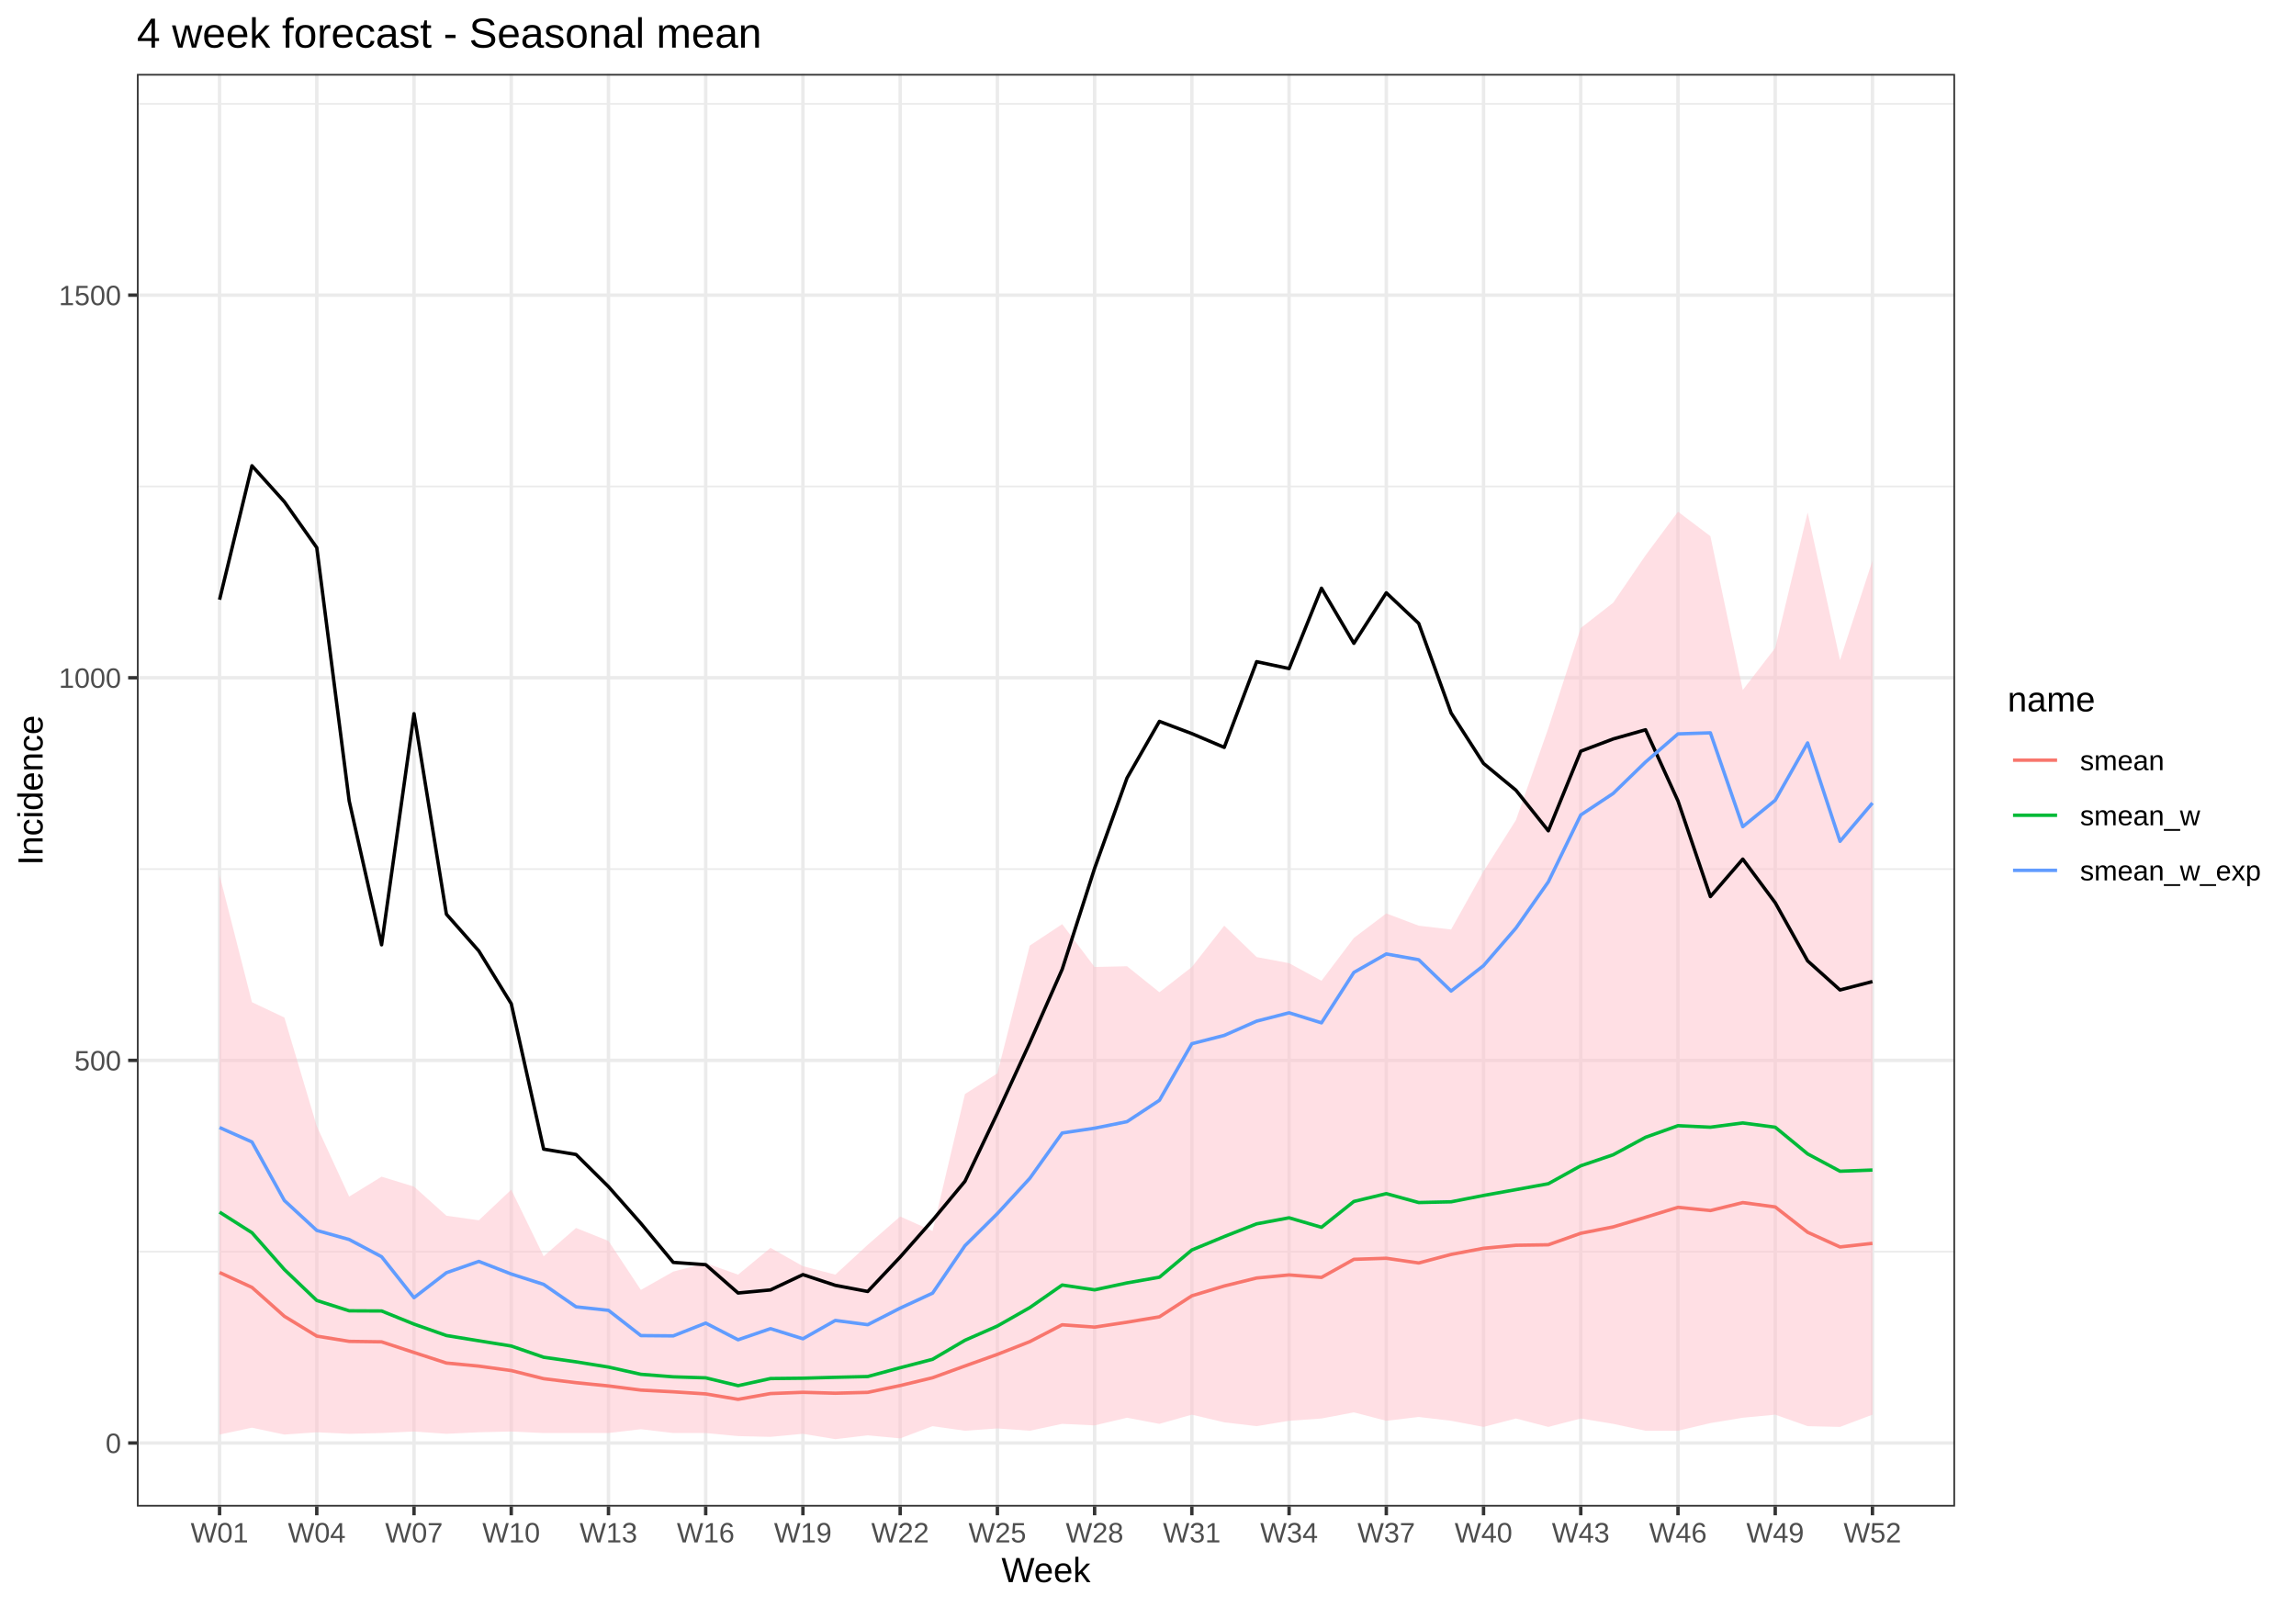
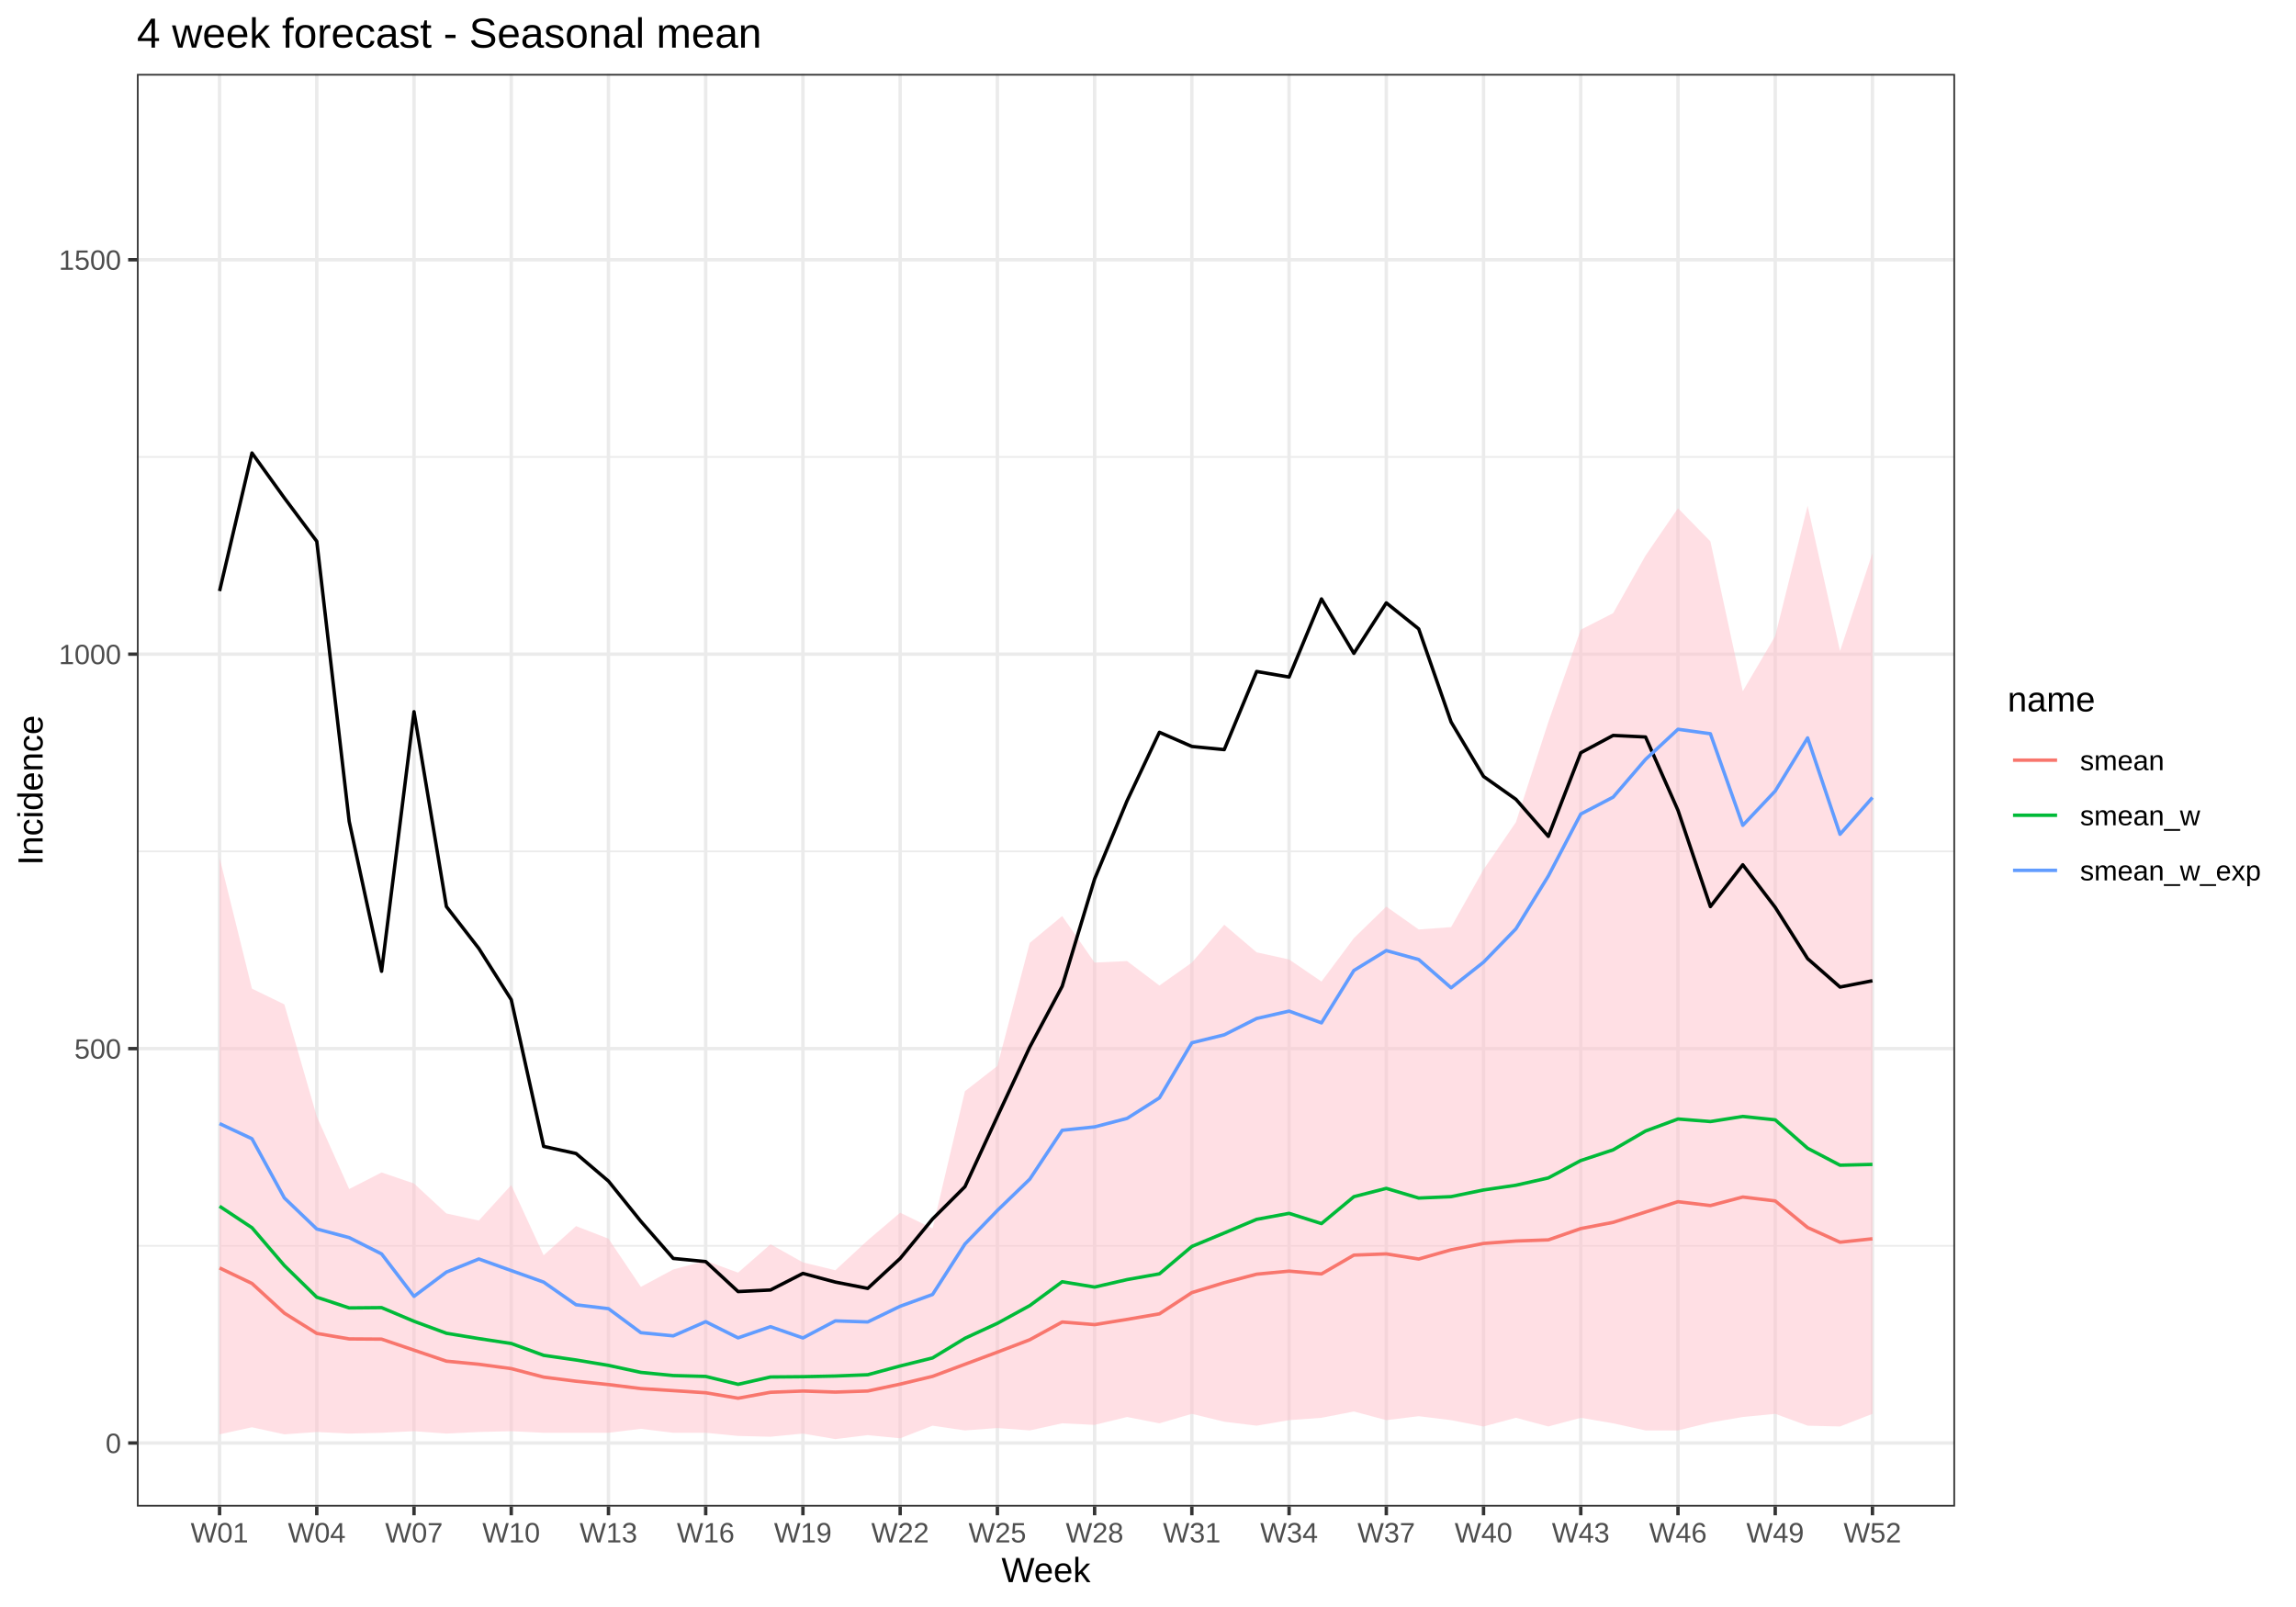
<svg xmlns="http://www.w3.org/2000/svg" class="svglite" width="720.00pt" height="504.00pt" viewBox="0 0 720.00 504.00">
  <defs>
    <style type="text/css">
    .svglite line, .svglite polyline, .svglite polygon, .svglite path, .svglite rect, .svglite circle {
      fill: none;
      stroke: #000000;
      stroke-linecap: round;
      stroke-linejoin: round;
      stroke-miterlimit: 10.00;
    }
    .svglite text {
      white-space: pre;
    }
  </style>
  </defs>
  <rect width="100%" height="100%" style="stroke: none; fill: #FFFFFF;" />
  <defs>
    <clipPath id="cpMC4wMHw3MjAuMDB8MC4wMHw1MDQuMDA=">
      <rect x="0.00" y="0.00" width="720.00" height="504.00" />
    </clipPath>
  </defs>
  <g clip-path="url(#cpMC4wMHw3MjAuMDB8MC4wMHw1MDQuMDA=)">
    <rect x="0.00" y="-0" width="720.00" height="504.00" style="stroke-width: 1.07; stroke: #FFFFFF; fill: #FFFFFF;" />
  </g>
  <defs>
    <clipPath id="cpNDIuOTN8NjEzLjA5fDIzLjE4fDQ3Mi41MA==">
      <rect x="42.93" y="23.18" width="570.16" height="449.33" />
    </clipPath>
  </defs>
  <g clip-path="url(#cpNDIuOTN8NjEzLjA5fDIzLjE4fDQ3Mi41MA==)">
    <rect x="42.93" y="23.18" width="570.16" height="449.33" style="stroke-width: 1.07; stroke: none; fill: #FFFFFF;" />
-     <polyline points="42.93,392.56 613.09,392.56 " style="stroke-width: 0.53; stroke: #EBEBEB; stroke-linecap: butt;" />
-     <polyline points="42.93,272.56 613.09,272.56 " style="stroke-width: 0.53; stroke: #EBEBEB; stroke-linecap: butt;" />
-     <polyline points="42.93,152.56 613.09,152.56 " style="stroke-width: 0.53; stroke: #EBEBEB; stroke-linecap: butt;" />
-     <polyline points="42.93,32.56 613.09,32.56 " style="stroke-width: 0.53; stroke: #EBEBEB; stroke-linecap: butt;" />
-     <polyline points="42.93,452.56 613.09,452.56 " style="stroke-width: 1.07; stroke: #EBEBEB; stroke-linecap: butt;" />
-     <polyline points="42.93,332.56 613.09,332.56 " style="stroke-width: 1.07; stroke: #EBEBEB; stroke-linecap: butt;" />
-     <polyline points="42.93,212.56 613.09,212.56 " style="stroke-width: 1.07; stroke: #EBEBEB; stroke-linecap: butt;" />
-     <polyline points="42.93,92.56 613.09,92.56 " style="stroke-width: 1.07; stroke: #EBEBEB; stroke-linecap: butt;" />
+     <polyline points="42.93,390.72 613.09,390.72 " style="stroke-width: 0.53; stroke: #EBEBEB; stroke-linecap: butt;" />
+     <polyline points="42.93,267.02 613.09,267.02 " style="stroke-width: 0.53; stroke: #EBEBEB; stroke-linecap: butt;" />
+     <polyline points="42.93,143.31 613.09,143.31 " style="stroke-width: 0.53; stroke: #EBEBEB; stroke-linecap: butt;" />
+     <polyline points="42.93,452.57 613.09,452.57 " style="stroke-width: 1.07; stroke: #EBEBEB; stroke-linecap: butt;" />
+     <polyline points="42.93,328.87 613.09,328.87 " style="stroke-width: 1.07; stroke: #EBEBEB; stroke-linecap: butt;" />
+     <polyline points="42.93,205.16 613.09,205.16 " style="stroke-width: 1.07; stroke: #EBEBEB; stroke-linecap: butt;" />
+     <polyline points="42.93,81.46 613.09,81.46 " style="stroke-width: 1.07; stroke: #EBEBEB; stroke-linecap: butt;" />
    <polyline points="68.85,472.50 68.85,23.18 " style="stroke-width: 1.07; stroke: #EBEBEB; stroke-linecap: butt;" />
    <polyline points="99.34,472.50 99.34,23.18 " style="stroke-width: 1.07; stroke: #EBEBEB; stroke-linecap: butt;" />
    <polyline points="129.83,472.50 129.83,23.18 " style="stroke-width: 1.07; stroke: #EBEBEB; stroke-linecap: butt;" />
    <polyline points="160.32,472.50 160.32,23.18 " style="stroke-width: 1.07; stroke: #EBEBEB; stroke-linecap: butt;" />
    <polyline points="190.81,472.50 190.81,23.18 " style="stroke-width: 1.07; stroke: #EBEBEB; stroke-linecap: butt;" />
    <polyline points="221.30,472.50 221.30,23.18 " style="stroke-width: 1.07; stroke: #EBEBEB; stroke-linecap: butt;" />
    <polyline points="251.79,472.50 251.79,23.18 " style="stroke-width: 1.07; stroke: #EBEBEB; stroke-linecap: butt;" />
    <polyline points="282.28,472.50 282.28,23.18 " style="stroke-width: 1.07; stroke: #EBEBEB; stroke-linecap: butt;" />
    <polyline points="312.77,472.50 312.77,23.18 " style="stroke-width: 1.07; stroke: #EBEBEB; stroke-linecap: butt;" />
    <polyline points="343.26,472.50 343.26,23.18 " style="stroke-width: 1.07; stroke: #EBEBEB; stroke-linecap: butt;" />
    <polyline points="373.75,472.50 373.75,23.18 " style="stroke-width: 1.07; stroke: #EBEBEB; stroke-linecap: butt;" />
    <polyline points="404.24,472.50 404.24,23.18 " style="stroke-width: 1.07; stroke: #EBEBEB; stroke-linecap: butt;" />
    <polyline points="434.73,472.50 434.73,23.18 " style="stroke-width: 1.07; stroke: #EBEBEB; stroke-linecap: butt;" />
    <polyline points="465.22,472.50 465.22,23.18 " style="stroke-width: 1.07; stroke: #EBEBEB; stroke-linecap: butt;" />
    <polyline points="495.71,472.50 495.71,23.18 " style="stroke-width: 1.07; stroke: #EBEBEB; stroke-linecap: butt;" />
    <polyline points="526.20,472.50 526.20,23.18 " style="stroke-width: 1.07; stroke: #EBEBEB; stroke-linecap: butt;" />
    <polyline points="556.69,472.50 556.69,23.18 " style="stroke-width: 1.07; stroke: #EBEBEB; stroke-linecap: butt;" />
    <polyline points="587.18,472.50 587.18,23.18 " style="stroke-width: 1.07; stroke: #EBEBEB; stroke-linecap: butt;" />
-     <polygon points="68.85,274.48 68.85,274.48 68.85,274.48 79.01,314.32 79.01,314.32 79.01,314.32 89.17,319.12 89.17,319.12 89.17,319.12 99.34,353.20 99.34,353.20 99.34,353.20 109.50,375.28 109.50,375.28 109.50,375.28 119.66,369.04 119.66,369.04 119.66,369.04 129.83,372.16 129.83,372.16 129.83,372.16 139.99,381.28 139.99,381.28 139.99,381.28 150.15,382.72 150.15,382.72 150.15,382.72 160.32,373.12 160.32,373.12 160.32,373.12 170.48,394.00 170.48,394.00 170.48,394.00 180.64,385.12 180.64,385.12 180.64,385.12 190.81,389.20 190.81,389.20 190.81,389.20 200.97,404.56 200.97,404.56 200.97,404.56 211.13,398.80 211.13,398.80 211.13,398.80 221.30,396.16 221.30,396.16 221.30,396.16 231.46,399.76 231.46,399.76 231.46,399.76 241.62,391.36 241.62,391.36 241.62,391.36 251.79,397.12 251.79,397.12 251.79,397.12 261.95,399.76 261.95,399.76 261.95,399.76 272.11,390.40 272.11,390.40 272.11,390.40 282.28,381.52 282.28,381.52 282.28,381.52 292.44,386.08 292.44,386.08 292.44,386.08 302.60,343.12 302.60,343.12 302.60,343.12 312.77,336.64 312.77,336.64 312.77,336.64 322.93,296.56 322.93,296.56 322.93,296.56 333.09,289.84 333.09,289.84 333.09,289.84 343.26,303.28 343.26,303.28 343.26,303.28 353.42,303.04 353.42,303.04 353.42,303.04 363.58,311.20 363.58,311.20 363.58,311.20 373.75,303.28 373.75,303.28 373.75,303.28 383.91,290.32 383.91,290.32 383.91,290.32 394.07,300.16 394.07,300.16 394.07,300.16 404.24,302.08 404.24,302.08 404.24,302.08 414.40,307.60 414.40,307.60 414.40,307.60 424.56,294.16 424.56,294.16 424.56,294.16 434.73,286.48 434.73,286.48 434.73,286.48 444.89,290.32 444.89,290.32 444.89,290.32 455.05,291.52 455.05,291.52 455.05,291.52 465.22,273.28 465.22,273.28 465.22,273.28 475.38,257.20 475.38,257.20 475.38,257.20 485.54,228.40 485.54,228.40 485.54,228.40 495.71,196.96 495.71,196.96 495.71,196.96 505.87,189.04 505.87,189.04 505.87,189.04 516.03,174.16 516.03,174.16 516.03,174.16 526.20,160.48 526.20,160.48 526.20,160.48 536.36,168.16 536.36,168.16 536.36,168.16 546.52,216.40 546.52,216.40 546.52,216.40 556.69,203.20 556.69,203.20 556.69,203.20 566.85,160.72 566.85,160.72 566.85,160.72 577.01,207.04 577.01,207.04 577.01,207.04 587.18,175.84 587.18,175.84 587.18,175.84 587.18,443.68 587.18,443.68 587.18,443.68 577.01,447.52 577.01,447.52 577.01,447.52 566.85,447.28 566.85,447.28 566.85,447.28 556.69,443.68 556.69,443.68 556.69,443.68 546.52,444.64 546.52,444.64 546.52,444.64 536.36,446.32 536.36,446.32 536.36,446.32 526.20,448.72 526.20,448.72 526.20,448.72 516.03,448.72 516.03,448.72 516.03,448.72 505.87,446.56 505.87,446.56 505.87,446.56 495.71,444.88 495.71,444.88 495.71,444.88 485.54,447.52 485.54,447.52 485.54,447.52 475.38,444.88 475.38,444.88 475.38,444.88 465.22,447.52 465.22,447.52 465.22,447.52 455.05,445.60 455.05,445.60 455.05,445.60 444.89,444.40 444.89,444.40 444.89,444.40 434.73,445.60 434.73,445.60 434.73,445.60 424.56,442.96 424.56,442.96 424.56,442.96 414.40,444.88 414.40,444.88 414.40,444.88 404.24,445.60 404.24,445.60 404.24,445.60 394.07,447.28 394.07,447.28 394.07,447.28 383.91,446.08 383.91,446.08 383.91,446.08 373.75,443.68 373.75,443.68 373.75,443.68 363.58,446.56 363.58,446.56 363.58,446.56 353.42,444.64 353.42,444.64 353.42,444.64 343.26,447.04 343.26,447.04 343.26,447.04 333.09,446.56 333.09,446.56 333.09,446.56 322.93,448.72 322.93,448.72 322.93,448.72 312.77,448.00 312.77,448.00 312.77,448.00 302.60,448.72 302.60,448.72 302.60,448.72 292.44,447.28 292.44,447.28 292.44,447.28 282.28,451.12 282.28,451.12 282.28,451.12 272.11,450.16 272.11,450.16 272.11,450.16 261.95,451.36 261.95,451.36 261.95,451.36 251.79,449.68 251.79,449.68 251.79,449.68 241.62,450.64 241.62,450.64 241.62,450.64 231.46,450.40 231.46,450.40 231.46,450.40 221.30,449.44 221.30,449.44 221.30,449.44 211.13,449.44 211.13,449.44 211.13,449.44 200.97,448.24 200.97,448.24 200.97,448.24 190.81,449.44 190.81,449.44 190.81,449.44 180.64,449.44 180.64,449.44 180.64,449.44 170.48,449.44 170.48,449.44 170.48,449.44 160.32,448.96 160.32,448.96 160.32,448.96 150.15,449.20 150.15,449.20 150.15,449.20 139.99,449.68 139.99,449.68 139.99,449.68 129.83,448.96 129.83,448.96 129.83,448.96 119.66,449.44 119.66,449.44 119.66,449.44 109.50,449.68 109.50,449.68 109.50,449.68 99.34,449.20 99.34,449.20 99.34,449.20 89.17,449.92 89.17,449.92 89.17,449.92 79.01,447.76 79.01,447.76 79.01,447.76 68.85,449.92 68.85,449.92 68.85,449.92 " style="stroke-width: 0.00; stroke: none; stroke-linecap: butt; fill: #FFC0CB; fill-opacity: 0.50;" />
-     <polyline points="68.85,274.48 68.85,274.48 68.85,274.48 79.01,314.32 79.01,314.32 79.01,314.32 89.17,319.12 89.17,319.12 89.17,319.12 99.34,353.20 99.34,353.20 99.34,353.20 109.50,375.28 109.50,375.28 109.50,375.28 119.66,369.04 119.66,369.04 119.66,369.04 129.83,372.16 129.83,372.16 129.83,372.16 139.99,381.28 139.99,381.28 139.99,381.28 150.15,382.72 150.15,382.72 150.15,382.72 160.32,373.12 160.32,373.12 160.32,373.12 170.48,394.00 170.48,394.00 170.48,394.00 180.64,385.12 180.64,385.12 180.64,385.12 190.81,389.20 190.81,389.20 190.81,389.20 200.97,404.56 200.97,404.56 200.97,404.56 211.13,398.80 211.13,398.80 211.13,398.80 221.30,396.16 221.30,396.16 221.30,396.16 231.46,399.76 231.46,399.76 231.46,399.76 241.62,391.36 241.62,391.36 241.62,391.36 251.79,397.12 251.79,397.12 251.79,397.12 261.95,399.76 261.95,399.76 261.95,399.76 272.11,390.40 272.11,390.40 272.11,390.40 282.28,381.52 282.28,381.52 282.28,381.52 292.44,386.08 292.44,386.08 292.44,386.08 302.60,343.12 302.60,343.12 302.60,343.12 312.77,336.64 312.77,336.64 312.77,336.64 322.93,296.56 322.93,296.56 322.93,296.56 333.09,289.84 333.09,289.84 333.09,289.84 343.26,303.28 343.26,303.28 343.26,303.28 353.42,303.04 353.42,303.04 353.42,303.04 363.58,311.20 363.58,311.20 363.58,311.20 373.75,303.28 373.75,303.28 373.75,303.28 383.91,290.32 383.91,290.32 383.91,290.32 394.07,300.16 394.07,300.16 394.07,300.16 404.24,302.08 404.24,302.08 404.24,302.08 414.40,307.60 414.40,307.60 414.40,307.60 424.56,294.16 424.56,294.16 424.56,294.16 434.73,286.48 434.73,286.48 434.73,286.48 444.89,290.32 444.89,290.32 444.89,290.32 455.05,291.52 455.05,291.52 455.05,291.52 465.22,273.28 465.22,273.28 465.22,273.28 475.38,257.20 475.38,257.20 475.38,257.20 485.54,228.40 485.54,228.40 485.54,228.40 495.71,196.96 495.71,196.96 495.71,196.96 505.87,189.04 505.87,189.04 505.87,189.04 516.03,174.16 516.03,174.16 516.03,174.16 526.20,160.48 526.20,160.48 526.20,160.48 536.36,168.16 536.36,168.16 536.36,168.16 546.52,216.40 546.52,216.40 546.52,216.40 556.69,203.20 556.69,203.20 556.69,203.20 566.85,160.72 566.85,160.72 566.85,160.72 577.01,207.04 577.01,207.04 577.01,207.04 587.18,175.84 587.18,175.84 587.18,175.84 " style="stroke-width: 1.07; stroke: none; stroke-linecap: butt;" />
-     <polyline points="587.18,443.68 587.18,443.68 587.18,443.68 577.01,447.52 577.01,447.52 577.01,447.52 566.85,447.28 566.85,447.28 566.85,447.28 556.69,443.68 556.69,443.68 556.69,443.68 546.52,444.64 546.52,444.64 546.52,444.64 536.36,446.32 536.36,446.32 536.36,446.32 526.20,448.72 526.20,448.72 526.20,448.72 516.03,448.72 516.03,448.72 516.03,448.72 505.87,446.56 505.87,446.56 505.87,446.56 495.71,444.88 495.71,444.88 495.71,444.88 485.54,447.52 485.54,447.52 485.54,447.52 475.38,444.88 475.38,444.88 475.38,444.88 465.22,447.52 465.22,447.52 465.22,447.52 455.05,445.60 455.05,445.60 455.05,445.60 444.89,444.40 444.89,444.40 444.89,444.40 434.73,445.60 434.73,445.60 434.73,445.60 424.56,442.96 424.56,442.96 424.56,442.96 414.40,444.88 414.40,444.88 414.40,444.88 404.24,445.60 404.24,445.60 404.24,445.60 394.07,447.28 394.07,447.28 394.07,447.28 383.91,446.08 383.91,446.08 383.91,446.08 373.75,443.68 373.75,443.68 373.75,443.68 363.58,446.56 363.58,446.56 363.58,446.56 353.42,444.64 353.42,444.64 353.42,444.64 343.26,447.04 343.26,447.04 343.26,447.04 333.09,446.56 333.09,446.56 333.09,446.56 322.93,448.72 322.93,448.72 322.93,448.72 312.77,448.00 312.77,448.00 312.77,448.00 302.60,448.72 302.60,448.72 302.60,448.72 292.44,447.28 292.44,447.28 292.44,447.28 282.28,451.12 282.28,451.12 282.28,451.12 272.11,450.16 272.11,450.16 272.11,450.16 261.95,451.36 261.95,451.36 261.95,451.36 251.79,449.68 251.79,449.68 251.79,449.68 241.62,450.64 241.62,450.64 241.62,450.64 231.46,450.40 231.46,450.40 231.46,450.40 221.30,449.44 221.30,449.44 221.30,449.44 211.13,449.44 211.13,449.44 211.13,449.44 200.97,448.24 200.97,448.24 200.97,448.24 190.81,449.44 190.81,449.44 190.81,449.44 180.64,449.44 180.64,449.44 180.64,449.44 170.48,449.44 170.48,449.44 170.48,449.44 160.32,448.96 160.32,448.96 160.32,448.96 150.15,449.20 150.15,449.20 150.15,449.20 139.99,449.68 139.99,449.68 139.99,449.68 129.83,448.96 129.83,448.96 129.83,448.96 119.66,449.44 119.66,449.44 119.66,449.44 109.50,449.68 109.50,449.68 109.50,449.68 99.34,449.20 99.34,449.20 99.34,449.20 89.17,449.92 89.17,449.92 89.17,449.92 79.01,447.76 79.01,447.76 79.01,447.76 68.85,449.92 68.85,449.92 68.85,449.92 " style="stroke-width: 1.07; stroke: none; stroke-linecap: butt;" />
-     <polyline points="68.85,188.08 79.01,146.08 89.17,157.36 99.34,171.76 109.50,251.20 119.66,296.32 129.83,223.84 139.99,286.72 150.15,298.24 160.32,314.80 170.48,360.40 180.64,362.08 190.81,372.16 200.97,383.68 211.13,395.92 221.30,396.64 231.46,405.52 241.62,404.56 251.79,399.76 261.95,403.12 272.11,405.04 282.28,394.24 292.44,382.72 302.60,370.48 312.77,349.12 322.93,327.04 333.09,304.00 343.26,272.32 353.42,244.00 363.58,226.24 373.75,230.08 383.91,234.40 394.07,207.52 404.24,209.68 414.40,184.48 424.56,201.76 434.73,185.92 444.89,195.52 455.05,223.60 465.22,239.44 475.38,247.84 485.54,260.56 495.71,235.60 505.87,231.76 516.03,228.88 526.20,251.20 536.36,281.20 546.52,269.44 556.69,283.12 566.85,301.36 577.01,310.48 587.18,307.84 " style="stroke-width: 1.07; stroke-linecap: butt;" />
-     <polyline points="68.85,399.09 79.01,403.76 89.17,412.82 99.34,419.04 109.50,420.69 119.66,420.84 129.83,424.18 139.99,427.49 150.15,428.45 160.32,429.85 170.48,432.39 180.64,433.65 190.81,434.67 200.97,435.97 211.13,436.51 221.30,437.17 231.46,438.87 241.62,437.06 251.79,436.67 261.95,436.95 272.11,436.69 282.28,434.55 292.44,432.10 302.60,428.41 312.77,424.77 322.93,420.78 333.09,415.49 343.26,416.22 353.42,414.68 363.58,412.99 373.75,406.40 383.91,403.32 394.07,400.82 404.24,399.86 414.40,400.63 424.56,394.96 434.73,394.63 444.89,396.11 455.05,393.42 465.22,391.50 475.38,390.55 485.54,390.40 495.71,386.79 505.87,384.79 516.03,381.77 526.20,378.65 536.36,379.66 546.52,377.17 556.69,378.53 566.85,386.47 577.01,391.08 587.18,389.95 " style="stroke-width: 1.07; stroke: #F8766D; stroke-linecap: butt;" />
-     <polyline points="68.85,380.15 79.01,386.61 89.17,398.15 99.34,407.87 109.50,411.11 119.66,411.16 129.83,415.28 139.99,418.86 150.15,420.51 160.32,422.15 170.48,425.67 180.64,427.11 190.81,428.75 200.97,431.02 211.13,431.81 221.30,432.13 231.46,434.58 241.62,432.35 251.79,432.24 261.95,431.96 272.11,431.72 282.28,428.96 292.44,426.32 302.60,420.35 312.77,415.88 322.93,410.10 333.09,403.02 343.26,404.53 353.42,402.36 363.58,400.57 373.75,392.03 383.91,387.82 394.07,383.83 404.24,381.94 414.40,384.91 424.56,376.81 434.73,374.36 444.89,377.15 455.05,376.92 465.22,374.93 475.38,373.10 485.54,371.25 495.71,365.62 505.87,362.17 516.03,356.68 526.20,353.05 536.36,353.52 546.52,352.19 556.69,353.53 566.85,361.89 577.01,367.33 587.18,366.95 " style="stroke-width: 1.07; stroke: #00BA38; stroke-linecap: butt;" />
-     <polyline points="68.85,353.62 79.01,358.15 89.17,376.51 99.34,385.90 109.50,388.75 119.66,394.14 129.83,406.99 139.99,399.16 150.15,395.61 160.32,399.57 170.48,402.82 180.64,409.86 190.81,410.96 200.97,418.88 211.13,418.97 221.30,414.96 231.46,420.19 241.62,416.70 251.79,419.87 261.95,414.13 272.11,415.46 282.28,410.27 292.44,405.57 302.60,390.69 312.77,380.61 322.93,369.56 333.09,355.34 343.26,353.83 353.42,351.78 363.58,345.08 373.75,327.34 383.91,324.73 394.07,320.26 404.24,317.64 414.40,320.79 424.56,304.98 434.73,299.19 444.89,301.00 455.05,310.81 465.22,302.85 475.38,291.07 485.54,276.57 495.71,255.60 505.87,248.85 516.03,238.98 526.20,230.17 536.36,229.84 546.52,259.27 556.69,250.98 566.85,233.00 577.01,263.86 587.18,251.84 " style="stroke-width: 1.07; stroke: #619CFF; stroke-linecap: butt;" />
+     <polygon points="68.85,268.99 68.85,268.99 68.85,268.99 79.01,310.06 79.01,310.06 79.01,310.06 89.17,315.01 89.17,315.01 89.17,315.01 99.34,350.15 99.34,350.15 99.34,350.15 109.50,372.91 109.50,372.91 109.50,372.91 119.66,367.71 119.66,367.71 119.66,367.71 129.83,371.18 129.83,371.18 129.83,371.18 139.99,380.58 139.99,380.58 139.99,380.58 150.15,382.80 150.15,382.80 150.15,382.80 160.32,371.67 160.32,371.67 160.32,371.67 170.48,393.69 170.48,393.69 170.48,393.69 180.64,384.54 180.64,384.54 180.64,384.54 190.81,388.49 190.81,388.49 190.81,388.49 200.97,403.59 200.97,403.59 200.97,403.59 211.13,398.14 211.13,398.14 211.13,398.14 221.30,395.42 221.30,395.42 221.30,395.42 231.46,399.13 231.46,399.13 231.46,399.13 241.62,390.23 241.62,390.23 241.62,390.23 251.79,395.92 251.79,395.92 251.79,395.92 261.95,398.39 261.95,398.39 261.95,398.39 272.11,388.99 272.11,388.99 272.11,388.99 282.28,380.33 282.28,380.33 282.28,380.33 292.44,385.28 292.44,385.28 292.44,385.28 302.60,342.23 302.60,342.23 302.60,342.23 312.77,334.31 312.77,334.31 312.77,334.31 322.93,295.71 322.93,295.71 322.93,295.71 333.09,287.30 333.09,287.30 333.09,287.30 343.26,301.90 343.26,301.90 343.26,301.90 353.42,301.41 353.42,301.41 353.42,301.41 363.58,309.08 363.58,309.08 363.58,309.08 373.75,301.90 373.75,301.90 373.75,301.90 383.91,290.02 383.91,290.02 383.91,290.02 394.07,298.68 394.07,298.68 394.07,298.68 404.24,300.91 404.24,300.91 404.24,300.91 414.40,307.84 414.40,307.84 414.40,307.84 424.56,294.23 424.56,294.23 424.56,294.23 434.73,284.33 434.73,284.33 434.73,284.33 444.89,291.51 444.89,291.51 444.89,291.51 455.05,290.77 455.05,290.77 455.05,290.77 465.22,272.71 465.22,272.71 465.22,272.71 475.38,257.86 475.38,257.86 475.38,257.86 485.54,226.44 485.54,226.44 485.54,226.44 495.71,197.49 495.71,197.49 495.71,197.49 505.87,192.30 505.87,192.30 505.87,192.30 516.03,174.24 516.03,174.24 516.03,174.24 526.20,159.39 526.20,159.39 526.20,159.39 536.36,169.78 536.36,169.78 536.36,169.78 546.52,216.79 546.52,216.79 546.52,216.79 556.69,199.47 556.69,199.47 556.69,199.47 566.85,158.65 566.85,158.65 566.85,158.65 577.01,204.17 577.01,204.17 577.01,204.17 587.18,173.49 587.18,173.49 587.18,173.49 587.18,443.42 587.18,443.42 587.18,443.42 577.01,447.38 577.01,447.38 577.01,447.38 566.85,447.13 566.85,447.13 566.85,447.13 556.69,443.42 556.69,443.42 556.69,443.42 546.52,444.41 546.52,444.41 546.52,444.41 536.36,446.14 536.36,446.14 536.36,446.14 526.20,448.62 526.20,448.62 526.20,448.62 516.03,448.62 516.03,448.62 516.03,448.62 505.87,446.39 505.87,446.39 505.87,446.39 495.71,444.66 495.71,444.66 495.71,444.66 485.54,447.38 485.54,447.38 485.54,447.38 475.38,444.66 475.38,444.66 475.38,444.66 465.22,447.38 465.22,447.38 465.22,447.38 455.05,445.40 455.05,445.40 455.05,445.40 444.89,444.16 444.89,444.16 444.89,444.16 434.73,445.40 434.73,445.40 434.73,445.40 424.56,442.68 424.56,442.68 424.56,442.68 414.40,444.66 414.40,444.66 414.40,444.66 404.24,445.40 404.24,445.40 404.24,445.40 394.07,447.13 394.07,447.13 394.07,447.13 383.91,445.89 383.91,445.89 383.91,445.89 373.75,443.42 373.75,443.42 373.75,443.42 363.58,446.39 363.58,446.39 363.58,446.39 353.42,444.41 353.42,444.41 353.42,444.41 343.26,446.88 343.26,446.88 343.26,446.88 333.09,446.39 333.09,446.39 333.09,446.39 322.93,448.62 322.93,448.62 322.93,448.62 312.77,447.87 312.77,447.87 312.77,447.87 302.60,448.62 302.60,448.62 302.60,448.62 292.44,447.13 292.44,447.13 292.44,447.13 282.28,451.09 282.28,451.09 282.28,451.09 272.11,450.10 272.11,450.10 272.11,450.10 261.95,451.34 261.95,451.34 261.95,451.34 251.79,449.61 251.79,449.61 251.79,449.61 241.62,450.60 241.62,450.60 241.62,450.60 231.46,450.35 231.46,450.35 231.46,450.35 221.30,449.36 221.30,449.36 221.30,449.36 211.13,449.36 211.13,449.36 211.13,449.36 200.97,448.12 200.97,448.12 200.97,448.12 190.81,449.36 190.81,449.36 190.81,449.36 180.64,449.36 180.64,449.36 180.64,449.36 170.48,449.36 170.48,449.36 170.48,449.36 160.32,448.86 160.32,448.86 160.32,448.86 150.15,449.11 150.15,449.11 150.15,449.11 139.99,449.61 139.99,449.61 139.99,449.61 129.83,448.86 129.83,448.86 129.83,448.86 119.66,449.36 119.66,449.36 119.66,449.36 109.50,449.61 109.50,449.61 109.50,449.61 99.34,449.11 99.34,449.11 99.34,449.11 89.17,449.85 89.17,449.85 89.17,449.85 79.01,447.63 79.01,447.63 79.01,447.63 68.85,449.85 68.85,449.85 68.85,449.85 " style="stroke-width: 0.00; stroke: none; stroke-linecap: butt; fill: #FFC0CB; fill-opacity: 0.50;" />
+     <polyline points="68.85,268.99 68.85,268.99 68.85,268.99 79.01,310.06 79.01,310.06 79.01,310.06 89.17,315.01 89.17,315.01 89.17,315.01 99.34,350.15 99.34,350.15 99.34,350.15 109.50,372.91 109.50,372.91 109.50,372.91 119.66,367.71 119.66,367.71 119.66,367.71 129.83,371.18 129.83,371.18 129.83,371.18 139.99,380.58 139.99,380.58 139.99,380.58 150.15,382.80 150.15,382.80 150.15,382.80 160.32,371.67 160.32,371.67 160.32,371.67 170.48,393.69 170.48,393.69 170.48,393.69 180.64,384.54 180.64,384.54 180.64,384.54 190.81,388.49 190.81,388.49 190.81,388.49 200.97,403.59 200.97,403.59 200.97,403.59 211.13,398.14 211.13,398.14 211.13,398.14 221.30,395.42 221.30,395.42 221.30,395.42 231.46,399.13 231.46,399.13 231.46,399.13 241.62,390.23 241.62,390.23 241.62,390.23 251.79,395.92 251.79,395.92 251.79,395.92 261.95,398.39 261.95,398.39 261.95,398.39 272.11,388.99 272.11,388.99 272.11,388.99 282.28,380.33 282.28,380.33 282.28,380.33 292.44,385.28 292.44,385.28 292.44,385.28 302.60,342.23 302.60,342.23 302.60,342.23 312.77,334.31 312.77,334.31 312.77,334.31 322.93,295.71 322.93,295.71 322.93,295.71 333.09,287.30 333.09,287.30 333.09,287.30 343.26,301.90 343.26,301.90 343.26,301.90 353.42,301.41 353.42,301.41 353.42,301.41 363.58,309.08 363.58,309.08 363.58,309.08 373.75,301.90 373.75,301.90 373.75,301.90 383.91,290.02 383.91,290.02 383.91,290.02 394.07,298.68 394.07,298.68 394.07,298.68 404.24,300.91 404.24,300.91 404.24,300.91 414.40,307.84 414.40,307.84 414.40,307.84 424.56,294.23 424.56,294.23 424.56,294.23 434.73,284.33 434.73,284.33 434.73,284.33 444.89,291.51 444.89,291.51 444.89,291.51 455.05,290.77 455.05,290.77 455.05,290.77 465.22,272.71 465.22,272.71 465.22,272.71 475.38,257.86 475.38,257.86 475.38,257.86 485.54,226.44 485.54,226.44 485.54,226.44 495.71,197.49 495.71,197.49 495.71,197.49 505.87,192.30 505.87,192.30 505.87,192.30 516.03,174.24 516.03,174.24 516.03,174.24 526.20,159.39 526.20,159.39 526.20,159.39 536.36,169.78 536.36,169.78 536.36,169.78 546.52,216.79 546.52,216.79 546.52,216.79 556.69,199.47 556.69,199.47 556.69,199.47 566.85,158.65 566.85,158.65 566.85,158.65 577.01,204.17 577.01,204.17 577.01,204.17 587.18,173.49 587.18,173.49 587.18,173.49 " style="stroke-width: 1.07; stroke: none; stroke-linecap: butt;" />
+     <polyline points="587.18,443.42 587.18,443.42 587.18,443.42 577.01,447.38 577.01,447.38 577.01,447.38 566.85,447.13 566.85,447.13 566.85,447.13 556.69,443.42 556.69,443.42 556.69,443.42 546.52,444.41 546.52,444.41 546.52,444.41 536.36,446.14 536.36,446.14 536.36,446.14 526.20,448.62 526.20,448.62 526.20,448.62 516.03,448.62 516.03,448.62 516.03,448.62 505.87,446.39 505.87,446.39 505.87,446.39 495.71,444.66 495.71,444.66 495.71,444.66 485.54,447.38 485.54,447.38 485.54,447.38 475.38,444.66 475.38,444.66 475.38,444.66 465.22,447.38 465.22,447.38 465.22,447.38 455.05,445.40 455.05,445.40 455.05,445.40 444.89,444.16 444.89,444.16 444.89,444.16 434.73,445.40 434.73,445.40 434.73,445.40 424.56,442.68 424.56,442.68 424.56,442.68 414.40,444.66 414.40,444.66 414.40,444.66 404.24,445.40 404.24,445.40 404.24,445.40 394.07,447.13 394.07,447.13 394.07,447.13 383.91,445.89 383.91,445.89 383.91,445.89 373.75,443.42 373.75,443.42 373.75,443.42 363.58,446.39 363.58,446.39 363.58,446.39 353.42,444.41 353.42,444.41 353.42,444.41 343.26,446.88 343.26,446.88 343.26,446.88 333.09,446.39 333.09,446.39 333.09,446.39 322.93,448.62 322.93,448.62 322.93,448.62 312.77,447.87 312.77,447.87 312.77,447.87 302.60,448.62 302.60,448.62 302.60,448.62 292.44,447.13 292.44,447.13 292.44,447.13 282.28,451.09 282.28,451.09 282.28,451.09 272.11,450.10 272.11,450.10 272.11,450.10 261.95,451.34 261.95,451.34 261.95,451.34 251.79,449.61 251.79,449.61 251.79,449.61 241.62,450.60 241.62,450.60 241.62,450.60 231.46,450.35 231.46,450.35 231.46,450.35 221.30,449.36 221.30,449.36 221.30,449.36 211.13,449.36 211.13,449.36 211.13,449.36 200.97,448.12 200.97,448.12 200.97,448.12 190.81,449.36 190.81,449.36 190.81,449.36 180.64,449.36 180.64,449.36 180.64,449.36 170.48,449.36 170.48,449.36 170.48,449.36 160.32,448.86 160.32,448.86 160.32,448.86 150.15,449.11 150.15,449.11 150.15,449.11 139.99,449.61 139.99,449.61 139.99,449.61 129.83,448.86 129.83,448.86 129.83,448.86 119.66,449.36 119.66,449.36 119.66,449.36 109.50,449.61 109.50,449.61 109.50,449.61 99.34,449.11 99.34,449.11 99.34,449.11 89.17,449.85 89.17,449.85 89.17,449.85 79.01,447.63 79.01,447.63 79.01,447.63 68.85,449.85 68.85,449.85 68.85,449.85 " style="stroke-width: 1.07; stroke: none; stroke-linecap: butt;" />
+     <polyline points="68.85,185.37 79.01,142.07 89.17,156.17 99.34,169.78 109.50,257.61 119.66,304.62 129.83,223.22 139.99,284.33 150.15,297.45 160.32,313.53 170.48,359.55 180.64,361.77 190.81,370.43 200.97,383.05 211.13,394.68 221.30,395.67 231.46,405.07 241.62,404.58 251.79,399.38 261.95,402.10 272.11,404.08 282.28,394.68 292.44,382.31 302.60,372.17 312.77,350.15 322.93,328.37 333.09,309.32 343.26,275.67 353.42,251.18 363.58,229.66 373.75,234.11 383.91,235.10 394.07,210.60 404.24,212.34 414.40,187.84 424.56,204.91 434.73,189.08 444.89,197.24 455.05,226.44 465.22,243.51 475.38,250.69 485.54,262.31 495.71,236.09 505.87,230.65 516.03,231.14 526.20,254.15 536.36,284.33 546.52,271.22 556.69,284.58 566.85,300.66 577.01,309.57 587.18,307.59 " style="stroke-width: 1.07; stroke-linecap: butt;" />
+     <polyline points="68.85,397.66 79.01,402.52 89.17,411.84 99.34,418.20 109.50,419.92 119.66,419.99 129.83,423.45 139.99,426.90 150.15,427.87 160.32,429.24 170.48,431.90 180.64,433.19 190.81,434.24 200.97,435.50 211.13,436.14 221.30,436.81 231.46,438.52 241.62,436.66 251.79,436.27 261.95,436.60 272.11,436.26 282.28,434.10 292.44,431.67 302.60,427.87 312.77,424.07 322.93,420.18 333.09,414.62 343.26,415.44 353.42,413.80 363.58,412.06 373.75,405.40 383.91,402.28 394.07,399.62 404.24,398.66 414.40,399.54 424.56,393.64 434.73,393.26 444.89,394.86 455.05,391.98 465.22,389.98 475.38,389.22 485.54,388.86 495.71,385.32 505.87,383.36 516.03,380.12 526.20,376.89 536.36,378.10 546.52,375.42 556.69,376.64 566.85,384.99 577.01,389.59 587.18,388.51 " style="stroke-width: 1.07; stroke: #F8766D; stroke-linecap: butt;" />
+     <polyline points="68.85,378.31 79.01,385.04 89.17,396.91 99.34,406.84 109.50,410.20 119.66,410.11 129.83,414.39 139.99,418.15 150.15,419.82 160.32,421.36 170.48,425.07 180.64,426.53 190.81,428.22 200.97,430.42 211.13,431.41 221.30,431.69 231.46,434.16 241.62,431.86 251.79,431.77 261.95,431.56 272.11,431.16 282.28,428.41 292.44,425.89 302.60,419.72 312.77,415.03 322.93,409.47 333.09,401.99 343.26,403.66 353.42,401.32 363.58,399.51 373.75,390.92 383.91,386.70 394.07,382.42 404.24,380.54 414.40,383.75 424.56,375.31 434.73,372.71 444.89,375.74 455.05,375.30 465.22,373.21 475.38,371.72 485.54,369.43 495.71,363.98 505.87,360.62 516.03,354.72 526.20,350.95 536.36,351.75 546.52,350.15 556.69,351.21 566.85,360.13 577.01,365.44 587.18,365.19 " style="stroke-width: 1.07; stroke: #00BA38; stroke-linecap: butt;" />
+     <polyline points="68.85,352.39 79.01,357.14 89.17,375.71 99.34,385.45 109.50,388.15 119.66,393.26 129.83,406.57 139.99,398.96 150.15,394.85 160.32,398.49 170.48,402.11 180.64,409.21 190.81,410.44 200.97,417.97 211.13,418.96 221.30,414.52 231.46,419.59 241.62,416.09 251.79,419.62 261.95,414.27 272.11,414.60 282.28,409.68 292.44,405.99 302.60,390.16 312.77,379.63 322.93,369.81 333.09,354.49 343.26,353.42 353.42,350.77 363.58,344.32 373.75,327.05 383.91,324.55 394.07,319.43 404.24,317.11 414.40,320.80 424.56,304.37 434.73,298.13 444.89,300.94 455.05,309.79 465.22,301.77 475.38,291.30 485.54,274.74 495.71,255.31 505.87,250.00 516.03,238.16 526.20,228.72 536.36,230.12 546.52,258.85 556.69,248.08 566.85,231.42 577.01,261.65 587.18,250.13 " style="stroke-width: 1.07; stroke: #619CFF; stroke-linecap: butt;" />
    <rect x="42.93" y="23.18" width="570.16" height="449.33" style="stroke-width: 1.07; stroke: #333333;" />
  </g>
  <g clip-path="url(#cpMC4wMHw3MjAuMDB8MC4wMHw1MDQuMDA=)">
-     <text x="38.00" y="455.71" text-anchor="end" style="font-size: 8.80px;fill: #4D4D4D; font-family: &quot;Arial&quot;;" textLength="4.90px" lengthAdjust="spacingAndGlyphs">0</text>
-     <text x="38.00" y="335.71" text-anchor="end" style="font-size: 8.80px;fill: #4D4D4D; font-family: &quot;Arial&quot;;" textLength="14.69px" lengthAdjust="spacingAndGlyphs">500</text>
-     <text x="38.00" y="215.71" text-anchor="end" style="font-size: 8.80px;fill: #4D4D4D; font-family: &quot;Arial&quot;;" textLength="19.58px" lengthAdjust="spacingAndGlyphs">1000</text>
-     <text x="38.00" y="95.71" text-anchor="end" style="font-size: 8.80px;fill: #4D4D4D; font-family: &quot;Arial&quot;;" textLength="19.58px" lengthAdjust="spacingAndGlyphs">1500</text>
-     <polyline points="40.19,452.56 42.93,452.56 " style="stroke-width: 1.07; stroke: #333333; stroke-linecap: butt;" />
-     <polyline points="40.19,332.56 42.93,332.56 " style="stroke-width: 1.07; stroke: #333333; stroke-linecap: butt;" />
-     <polyline points="40.19,212.56 42.93,212.56 " style="stroke-width: 1.07; stroke: #333333; stroke-linecap: butt;" />
-     <polyline points="40.19,92.56 42.93,92.56 " style="stroke-width: 1.07; stroke: #333333; stroke-linecap: butt;" />
+     <text x="38.00" y="455.72" text-anchor="end" style="font-size: 8.80px;fill: #4D4D4D; font-family: &quot;Arial&quot;;" textLength="4.90px" lengthAdjust="spacingAndGlyphs">0</text>
+     <text x="38.00" y="332.02" text-anchor="end" style="font-size: 8.80px;fill: #4D4D4D; font-family: &quot;Arial&quot;;" textLength="14.69px" lengthAdjust="spacingAndGlyphs">500</text>
+     <text x="38.00" y="208.31" text-anchor="end" style="font-size: 8.80px;fill: #4D4D4D; font-family: &quot;Arial&quot;;" textLength="19.58px" lengthAdjust="spacingAndGlyphs">1000</text>
+     <text x="38.00" y="84.61" text-anchor="end" style="font-size: 8.80px;fill: #4D4D4D; font-family: &quot;Arial&quot;;" textLength="19.58px" lengthAdjust="spacingAndGlyphs">1500</text>
+     <polyline points="40.19,452.57 42.93,452.57 " style="stroke-width: 1.07; stroke: #333333; stroke-linecap: butt;" />
+     <polyline points="40.19,328.87 42.93,328.87 " style="stroke-width: 1.07; stroke: #333333; stroke-linecap: butt;" />
+     <polyline points="40.19,205.16 42.93,205.16 " style="stroke-width: 1.07; stroke: #333333; stroke-linecap: butt;" />
+     <polyline points="40.19,81.46 42.93,81.46 " style="stroke-width: 1.07; stroke: #333333; stroke-linecap: butt;" />
    <polyline points="68.85,475.24 68.85,472.50 " style="stroke-width: 1.07; stroke: #333333; stroke-linecap: butt;" />
    <polyline points="99.34,475.24 99.34,472.50 " style="stroke-width: 1.07; stroke: #333333; stroke-linecap: butt;" />
    <polyline points="129.83,475.24 129.83,472.50 " style="stroke-width: 1.07; stroke: #333333; stroke-linecap: butt;" />
    <polyline points="160.32,475.24 160.32,472.50 " style="stroke-width: 1.07; stroke: #333333; stroke-linecap: butt;" />
    <polyline points="190.81,475.24 190.81,472.50 " style="stroke-width: 1.07; stroke: #333333; stroke-linecap: butt;" />
    <polyline points="221.30,475.24 221.30,472.50 " style="stroke-width: 1.07; stroke: #333333; stroke-linecap: butt;" />
    <polyline points="251.79,475.24 251.79,472.50 " style="stroke-width: 1.07; stroke: #333333; stroke-linecap: butt;" />
    <polyline points="282.28,475.24 282.28,472.50 " style="stroke-width: 1.07; stroke: #333333; stroke-linecap: butt;" />
    <polyline points="312.77,475.24 312.77,472.50 " style="stroke-width: 1.07; stroke: #333333; stroke-linecap: butt;" />
    <polyline points="343.26,475.24 343.26,472.50 " style="stroke-width: 1.07; stroke: #333333; stroke-linecap: butt;" />
    <polyline points="373.75,475.24 373.75,472.50 " style="stroke-width: 1.07; stroke: #333333; stroke-linecap: butt;" />
    <polyline points="404.24,475.24 404.24,472.50 " style="stroke-width: 1.07; stroke: #333333; stroke-linecap: butt;" />
    <polyline points="434.73,475.24 434.73,472.50 " style="stroke-width: 1.07; stroke: #333333; stroke-linecap: butt;" />
    <polyline points="465.22,475.24 465.22,472.50 " style="stroke-width: 1.07; stroke: #333333; stroke-linecap: butt;" />
    <polyline points="495.71,475.24 495.71,472.50 " style="stroke-width: 1.07; stroke: #333333; stroke-linecap: butt;" />
    <polyline points="526.20,475.24 526.20,472.50 " style="stroke-width: 1.07; stroke: #333333; stroke-linecap: butt;" />
    <polyline points="556.69,475.24 556.69,472.50 " style="stroke-width: 1.07; stroke: #333333; stroke-linecap: butt;" />
    <polyline points="587.18,475.24 587.18,472.50 " style="stroke-width: 1.07; stroke: #333333; stroke-linecap: butt;" />
    <text x="68.85" y="483.74" text-anchor="middle" style="font-size: 8.80px;fill: #4D4D4D; font-family: &quot;Arial&quot;;" textLength="18.09px" lengthAdjust="spacingAndGlyphs">W01</text>
    <text x="99.34" y="483.74" text-anchor="middle" style="font-size: 8.80px;fill: #4D4D4D; font-family: &quot;Arial&quot;;" textLength="18.09px" lengthAdjust="spacingAndGlyphs">W04</text>
    <text x="129.83" y="483.74" text-anchor="middle" style="font-size: 8.80px;fill: #4D4D4D; font-family: &quot;Arial&quot;;" textLength="18.09px" lengthAdjust="spacingAndGlyphs">W07</text>
    <text x="160.32" y="483.74" text-anchor="middle" style="font-size: 8.80px;fill: #4D4D4D; font-family: &quot;Arial&quot;;" textLength="18.09px" lengthAdjust="spacingAndGlyphs">W10</text>
    <text x="190.81" y="483.74" text-anchor="middle" style="font-size: 8.80px;fill: #4D4D4D; font-family: &quot;Arial&quot;;" textLength="18.09px" lengthAdjust="spacingAndGlyphs">W13</text>
    <text x="221.30" y="483.74" text-anchor="middle" style="font-size: 8.80px;fill: #4D4D4D; font-family: &quot;Arial&quot;;" textLength="18.09px" lengthAdjust="spacingAndGlyphs">W16</text>
    <text x="251.79" y="483.74" text-anchor="middle" style="font-size: 8.80px;fill: #4D4D4D; font-family: &quot;Arial&quot;;" textLength="18.09px" lengthAdjust="spacingAndGlyphs">W19</text>
    <text x="282.28" y="483.74" text-anchor="middle" style="font-size: 8.80px;fill: #4D4D4D; font-family: &quot;Arial&quot;;" textLength="18.09px" lengthAdjust="spacingAndGlyphs">W22</text>
    <text x="312.77" y="483.74" text-anchor="middle" style="font-size: 8.80px;fill: #4D4D4D; font-family: &quot;Arial&quot;;" textLength="18.09px" lengthAdjust="spacingAndGlyphs">W25</text>
    <text x="343.26" y="483.74" text-anchor="middle" style="font-size: 8.80px;fill: #4D4D4D; font-family: &quot;Arial&quot;;" textLength="18.09px" lengthAdjust="spacingAndGlyphs">W28</text>
    <text x="373.75" y="483.74" text-anchor="middle" style="font-size: 8.80px;fill: #4D4D4D; font-family: &quot;Arial&quot;;" textLength="18.09px" lengthAdjust="spacingAndGlyphs">W31</text>
    <text x="404.24" y="483.74" text-anchor="middle" style="font-size: 8.80px;fill: #4D4D4D; font-family: &quot;Arial&quot;;" textLength="18.09px" lengthAdjust="spacingAndGlyphs">W34</text>
    <text x="434.73" y="483.74" text-anchor="middle" style="font-size: 8.80px;fill: #4D4D4D; font-family: &quot;Arial&quot;;" textLength="18.09px" lengthAdjust="spacingAndGlyphs">W37</text>
    <text x="465.22" y="483.74" text-anchor="middle" style="font-size: 8.80px;fill: #4D4D4D; font-family: &quot;Arial&quot;;" textLength="18.09px" lengthAdjust="spacingAndGlyphs">W40</text>
    <text x="495.71" y="483.74" text-anchor="middle" style="font-size: 8.80px;fill: #4D4D4D; font-family: &quot;Arial&quot;;" textLength="18.09px" lengthAdjust="spacingAndGlyphs">W43</text>
    <text x="526.20" y="483.74" text-anchor="middle" style="font-size: 8.80px;fill: #4D4D4D; font-family: &quot;Arial&quot;;" textLength="18.09px" lengthAdjust="spacingAndGlyphs">W46</text>
    <text x="556.69" y="483.74" text-anchor="middle" style="font-size: 8.80px;fill: #4D4D4D; font-family: &quot;Arial&quot;;" textLength="18.09px" lengthAdjust="spacingAndGlyphs">W49</text>
    <text x="587.18" y="483.74" text-anchor="middle" style="font-size: 8.80px;fill: #4D4D4D; font-family: &quot;Arial&quot;;" textLength="18.09px" lengthAdjust="spacingAndGlyphs">W52</text>
    <text x="328.01" y="496.20" text-anchor="middle" style="font-size: 11.00px; font-family: &quot;Arial&quot;;" textLength="27.92px" lengthAdjust="spacingAndGlyphs">Week</text>
    <text transform="translate(13.36,247.84) rotate(-90)" text-anchor="middle" style="font-size: 11.00px; font-family: &quot;Arial&quot;;" textLength="47.10px" lengthAdjust="spacingAndGlyphs">Incidence</text>
    <rect x="624.05" y="208.60" width="90.47" height="78.47" style="stroke-width: 1.07; stroke: none; fill: #FFFFFF;" />
    <text x="629.53" y="223.12" style="font-size: 11.00px; font-family: &quot;Arial&quot;;" textLength="27.53px" lengthAdjust="spacingAndGlyphs">name</text>
    <rect x="629.53" y="229.76" width="17.28" height="17.28" style="stroke-width: 1.07; stroke: none; fill: #FFFFFF;" />
    <line x1="631.26" y1="238.40" x2="645.08" y2="238.40" style="stroke-width: 1.07; stroke: #F8766D; stroke-linecap: butt;" />
    <rect x="629.53" y="247.04" width="17.28" height="17.28" style="stroke-width: 1.07; stroke: none; fill: #FFFFFF;" />
    <line x1="631.26" y1="255.68" x2="645.08" y2="255.68" style="stroke-width: 1.07; stroke: #00BA38; stroke-linecap: butt;" />
    <rect x="629.53" y="264.32" width="17.28" height="17.28" style="stroke-width: 1.07; stroke: none; fill: #FFFFFF;" />
    <line x1="631.26" y1="272.96" x2="645.08" y2="272.96" style="stroke-width: 1.07; stroke: #619CFF; stroke-linecap: butt;" />
    <text x="652.29" y="241.55" style="font-size: 8.80px; font-family: &quot;Arial&quot;;" textLength="26.42px" lengthAdjust="spacingAndGlyphs">smean</text>
    <text x="652.29" y="258.83" style="font-size: 8.80px; font-family: &quot;Arial&quot;;" textLength="37.66px" lengthAdjust="spacingAndGlyphs">smean_w</text>
    <text x="652.29" y="276.11" style="font-size: 8.80px; font-family: &quot;Arial&quot;;" textLength="56.75px" lengthAdjust="spacingAndGlyphs">smean_w_exp</text>
    <text x="42.93" y="14.93" style="font-size: 13.20px; font-family: &quot;Arial&quot;;" textLength="195.78px" lengthAdjust="spacingAndGlyphs">4 week forecast - Seasonal mean</text>
  </g>
</svg>
